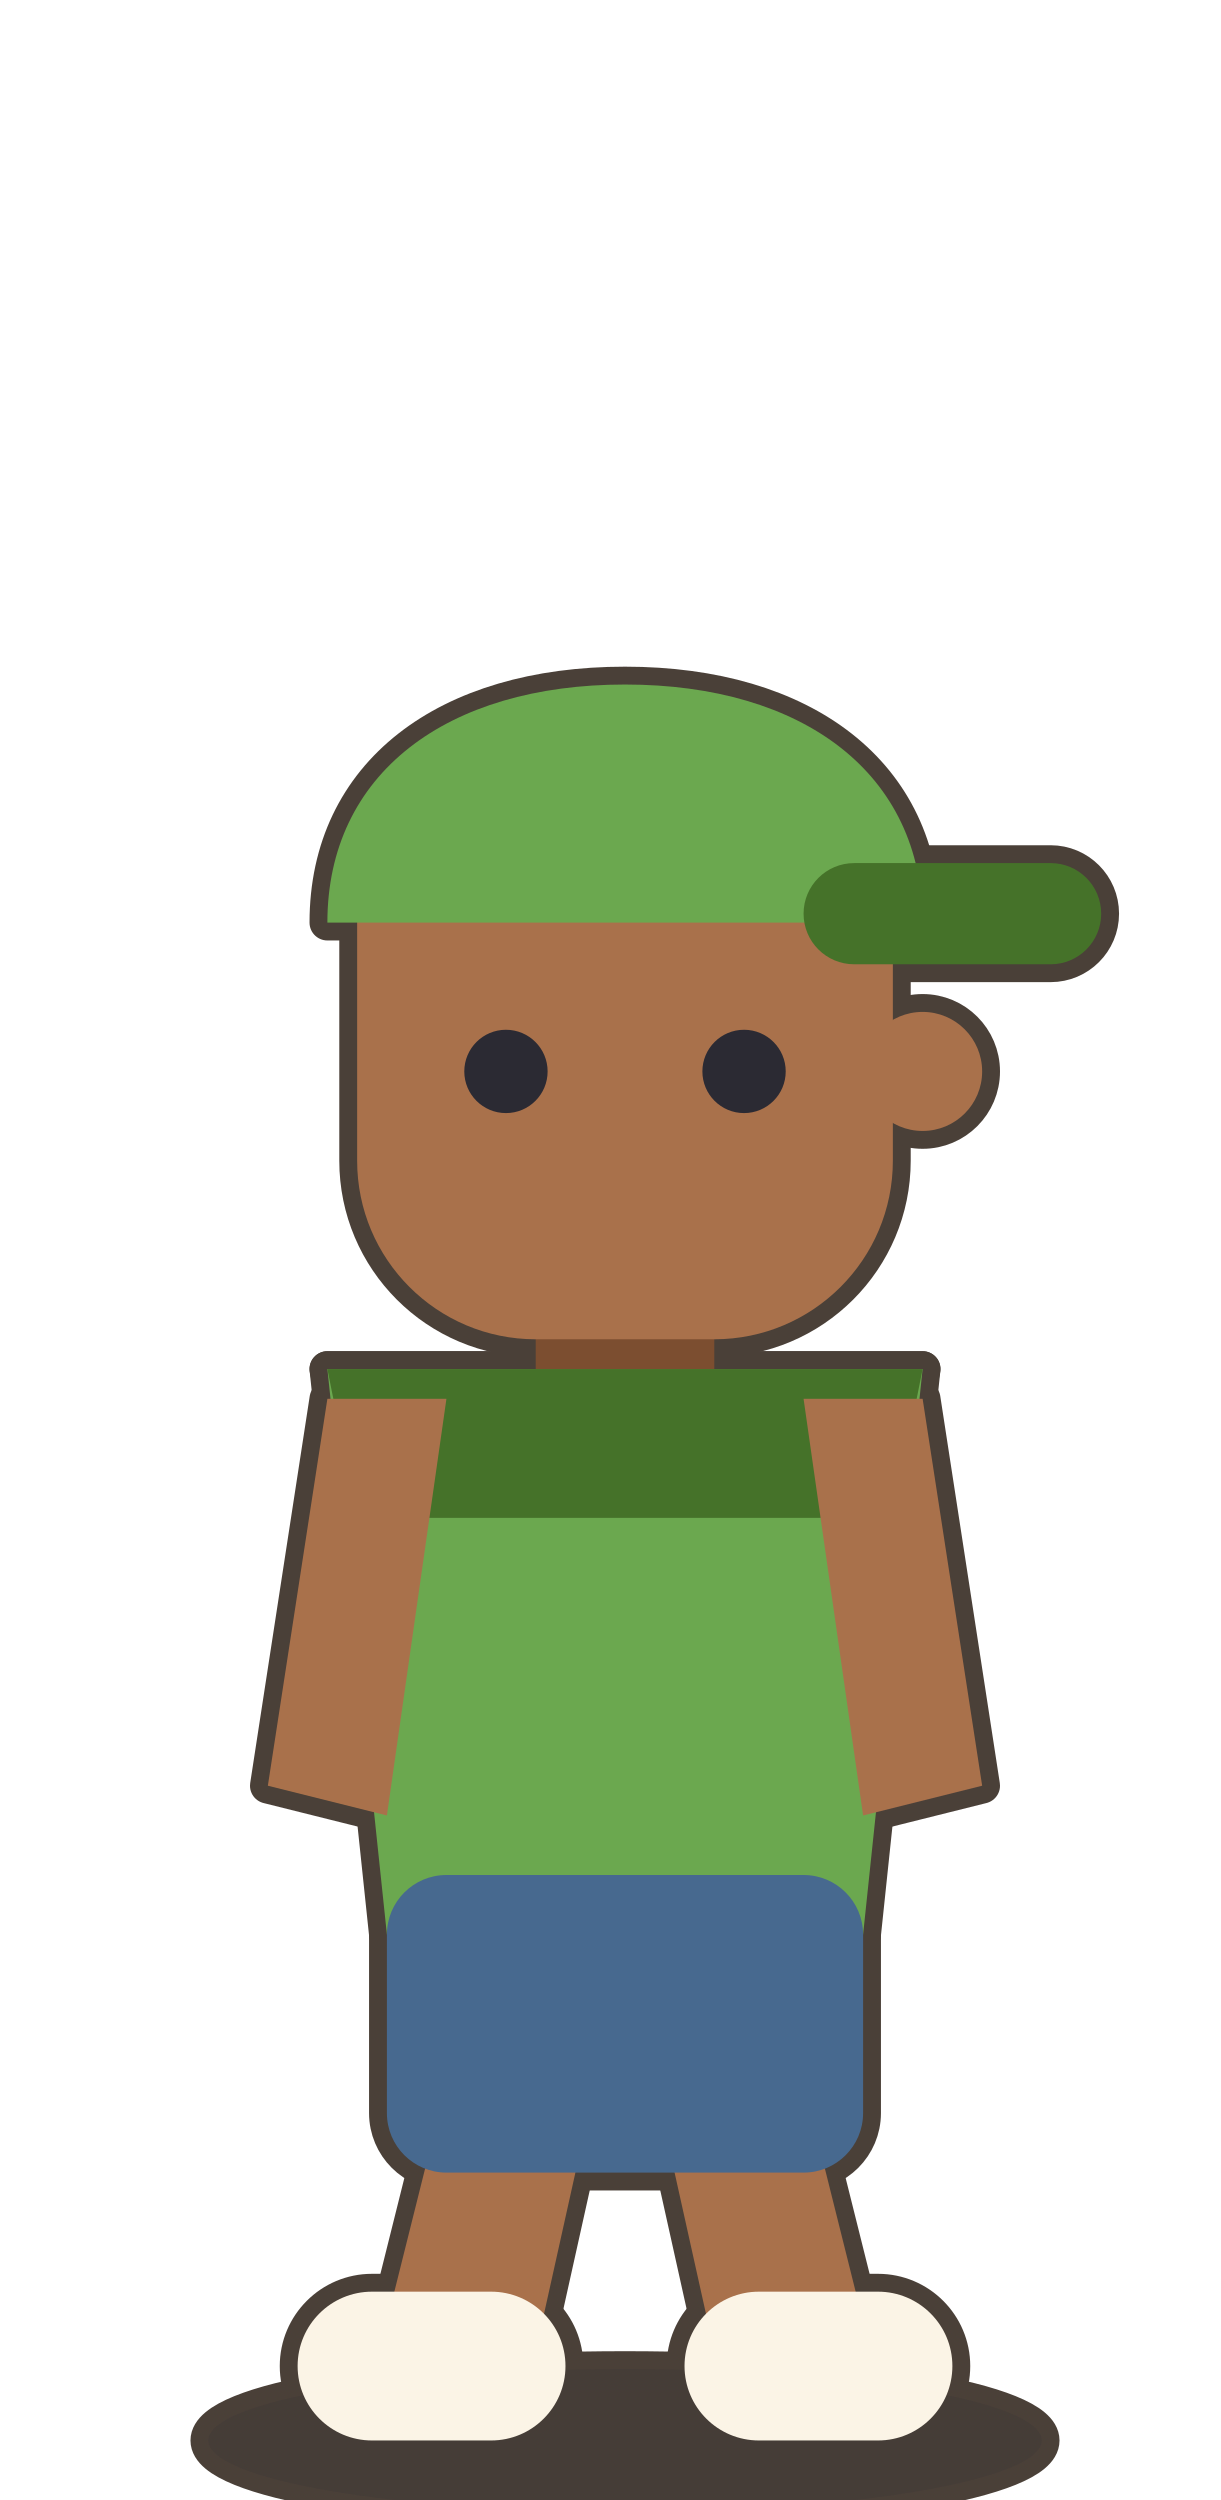
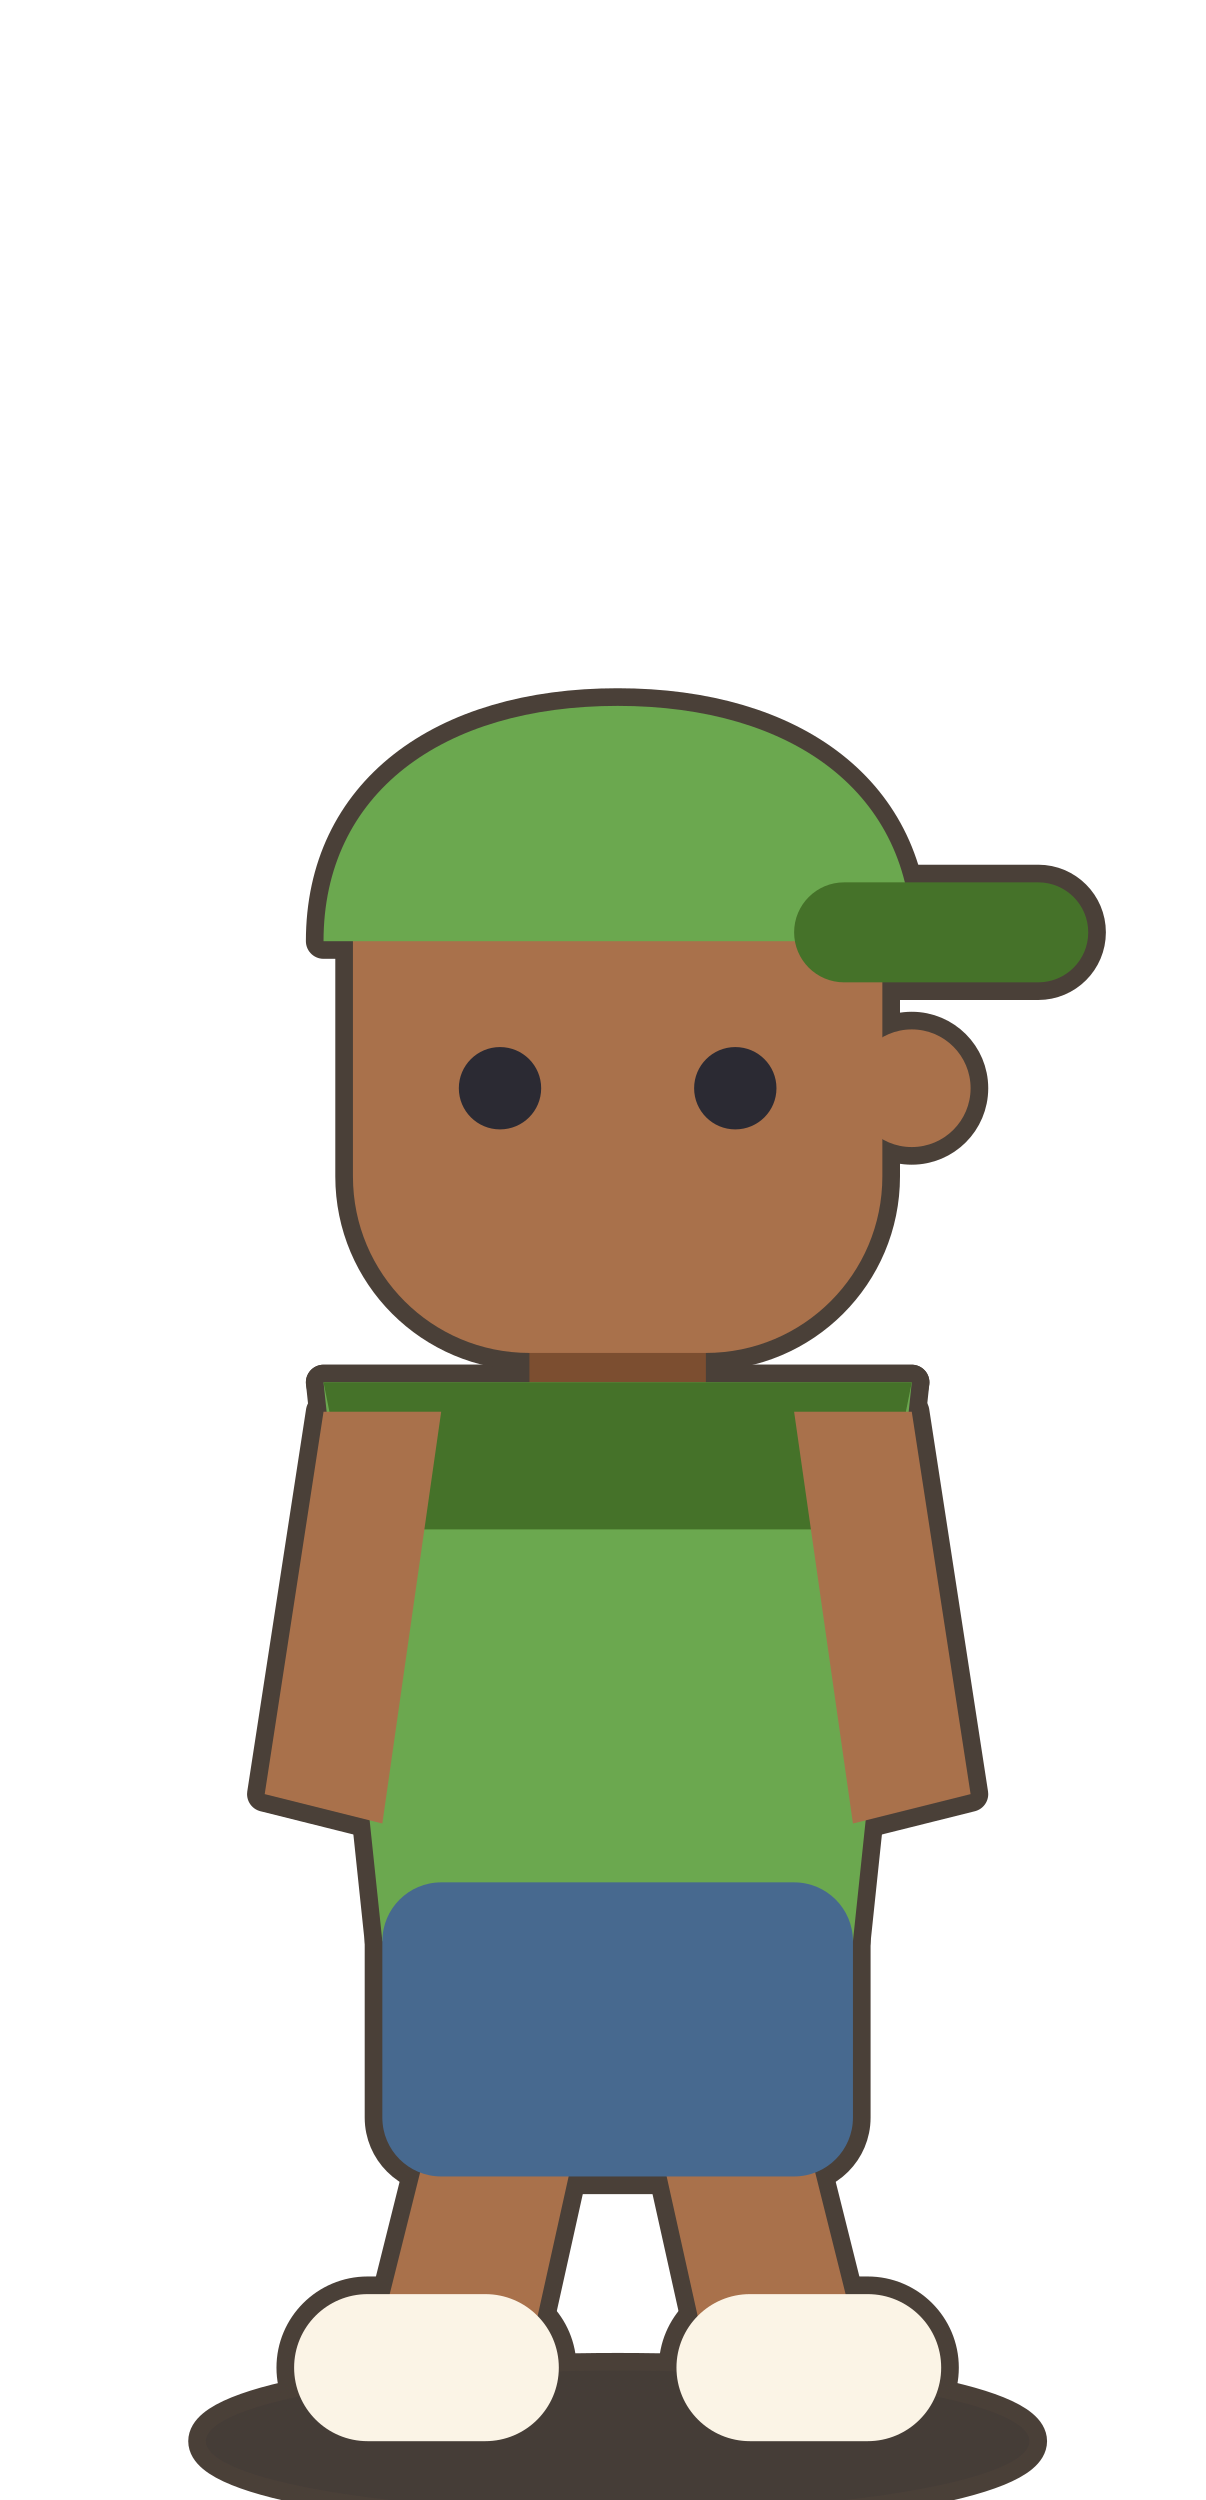
- <svg xmlns="http://www.w3.org/2000/svg" width="123" height="252" viewBox="1 0 41 84">
+ <svg xmlns="http://www.w3.org/2000/svg" width="123" height="255" viewBox="1 -1 41 85">
  <g id="paperscrape-outline" fill="#4a4038" stroke="#4a4038" stroke-width="1.2" stroke-linejoin="round" stroke-linecap="round">
    <ellipse cx="22" cy="82" rx="14" ry="2.4" />
    <polygon points="16,70 21,70 19,79 14,78" />
    <polygon points="23,70 28,70 30,78 25,79" />
    <rect x="11" y="77" width="9" height="5" rx="2.5" />
    <rect x="24" y="77" width="9" height="5" rx="2.5" />
    <g transform="translate(0 1) scale(1 1)">
      <rect x="19" y="42" width="6" height="4" />
      <polygon points="12,45 32,45 30,64 14,64" />
      <polygon points="12,45 32,45 31,50 13,50" />
      <polygon points="12,46 16,46 14,60 10,59" />
      <polygon points="28,46 32,46 34,59 30,60" />
      <rect x="14" y="62" width="16" height="10" rx="2" />
      <rect x="13" y="24" width="18" height="20" rx="6" />
      <circle cx="32" cy="35" r="2" />
      <path d="M12 30 C12 25 16 22 22 22 C28 22 32 25 32 30 Z" />
      <rect x="28" y="28" width="10" height="3.4" rx="1.7" />
      <circle cx="18" cy="35" r="1.4" />
      <circle cx="26" cy="35" r="1.4" />
    </g>
  </g>
  <ellipse cx="22" cy="82" rx="14" ry="2.4" fill="#2B2A33" opacity="0.16" />
  <polygon points="16,70 21,70 19,79 14,78" fill="#A9714B" />
  <polygon points="23,70 28,70 30,78 25,79" fill="#A9714B" />
  <rect x="11" y="77" width="9" height="5" rx="2.5" fill="#FBF4E6" />
  <rect x="24" y="77" width="9" height="5" rx="2.5" fill="#FBF4E6" />
  <g transform="translate(0 1) scale(1 1)">
    <rect x="19" y="42" width="6" height="4" fill="#7C4E30" />
    <polygon points="12,45 32,45 30,64 14,64" fill="#6BA84F" />
    <polygon points="12,45 32,45 31,50 13,50" fill="#457229" />
    <polygon points="12,46 16,46 14,60 10,59" fill="#A9714B" />
    <polygon points="28,46 32,46 34,59 30,60" fill="#A9714B" />
    <rect x="14" y="62" width="16" height="10" rx="2" fill="#47698F" />
    <rect x="13" y="24" width="18" height="20" rx="6" fill="#A9714B" />
    <circle cx="32" cy="35" r="2" fill="#A9714B" />
    <path d="M12 30 C12 25 16 22 22 22 C28 22 32 25 32 30 Z" fill="#6BA84F" />
    <rect x="28" y="28" width="10" height="3.4" rx="1.7" fill="#457229" />
    <circle cx="18" cy="35" r="1.4" fill="#2B2A33" />
    <circle cx="26" cy="35" r="1.4" fill="#2B2A33" />
  </g>
</svg>
